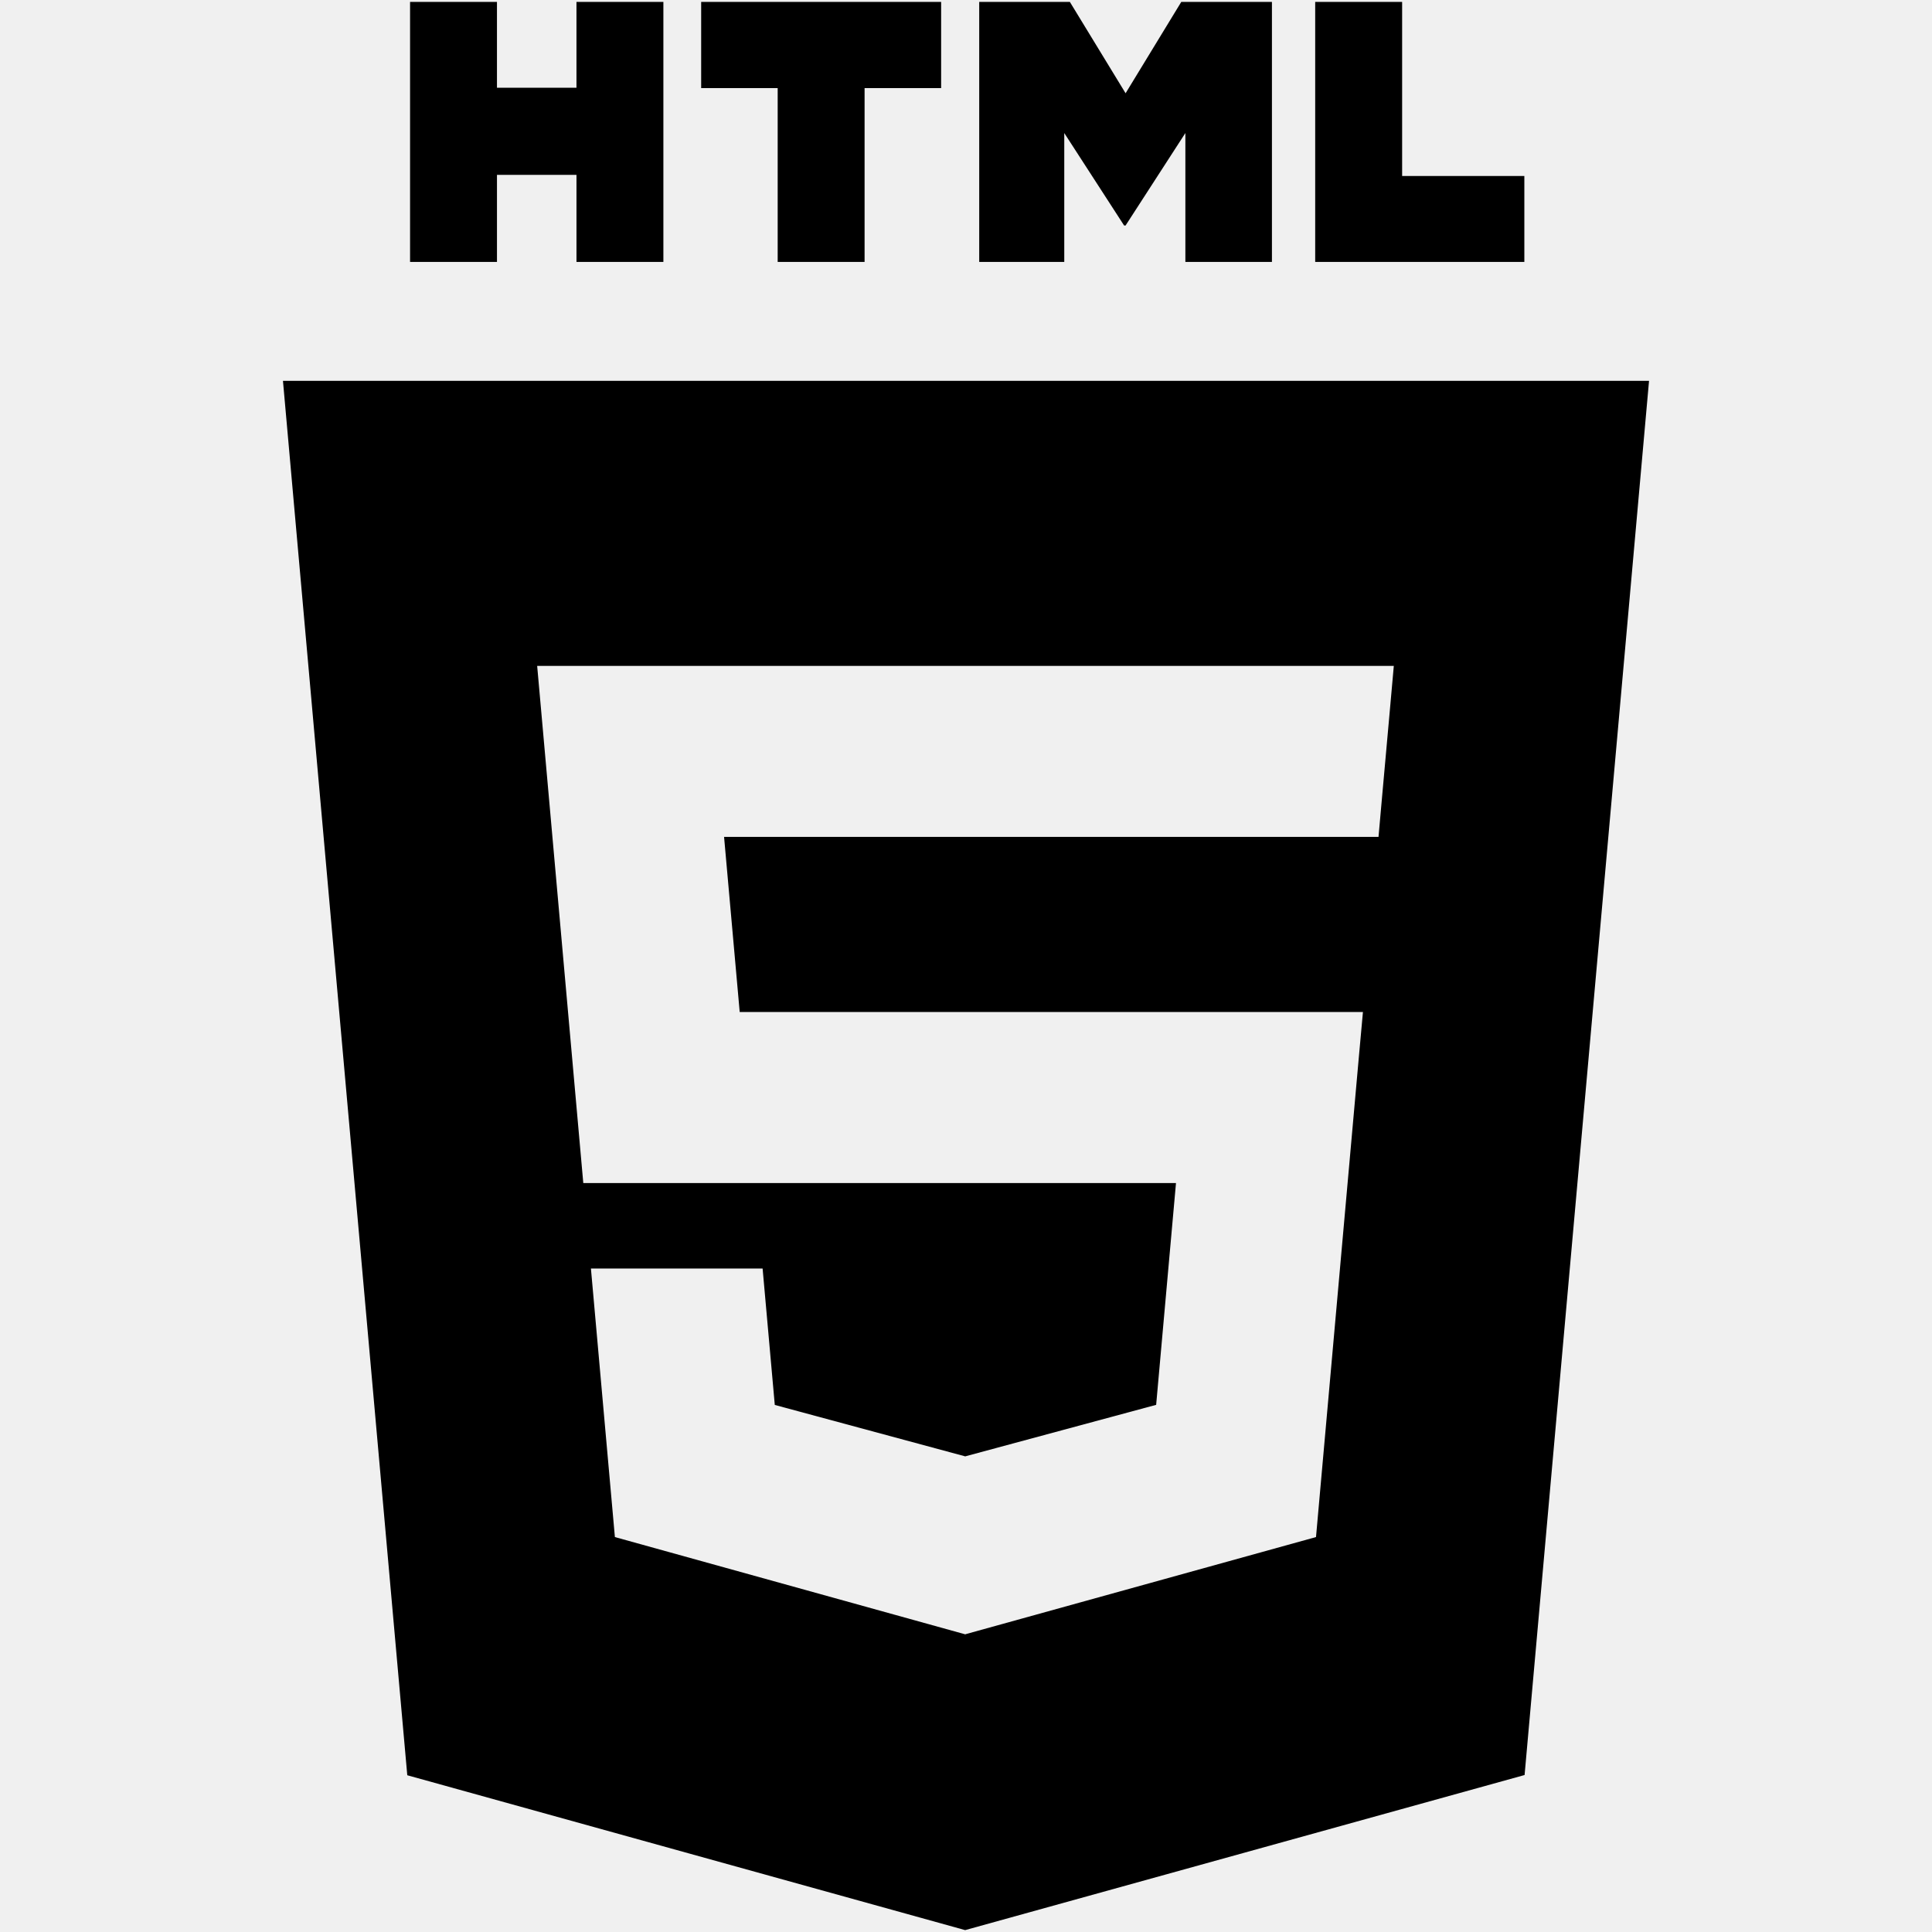
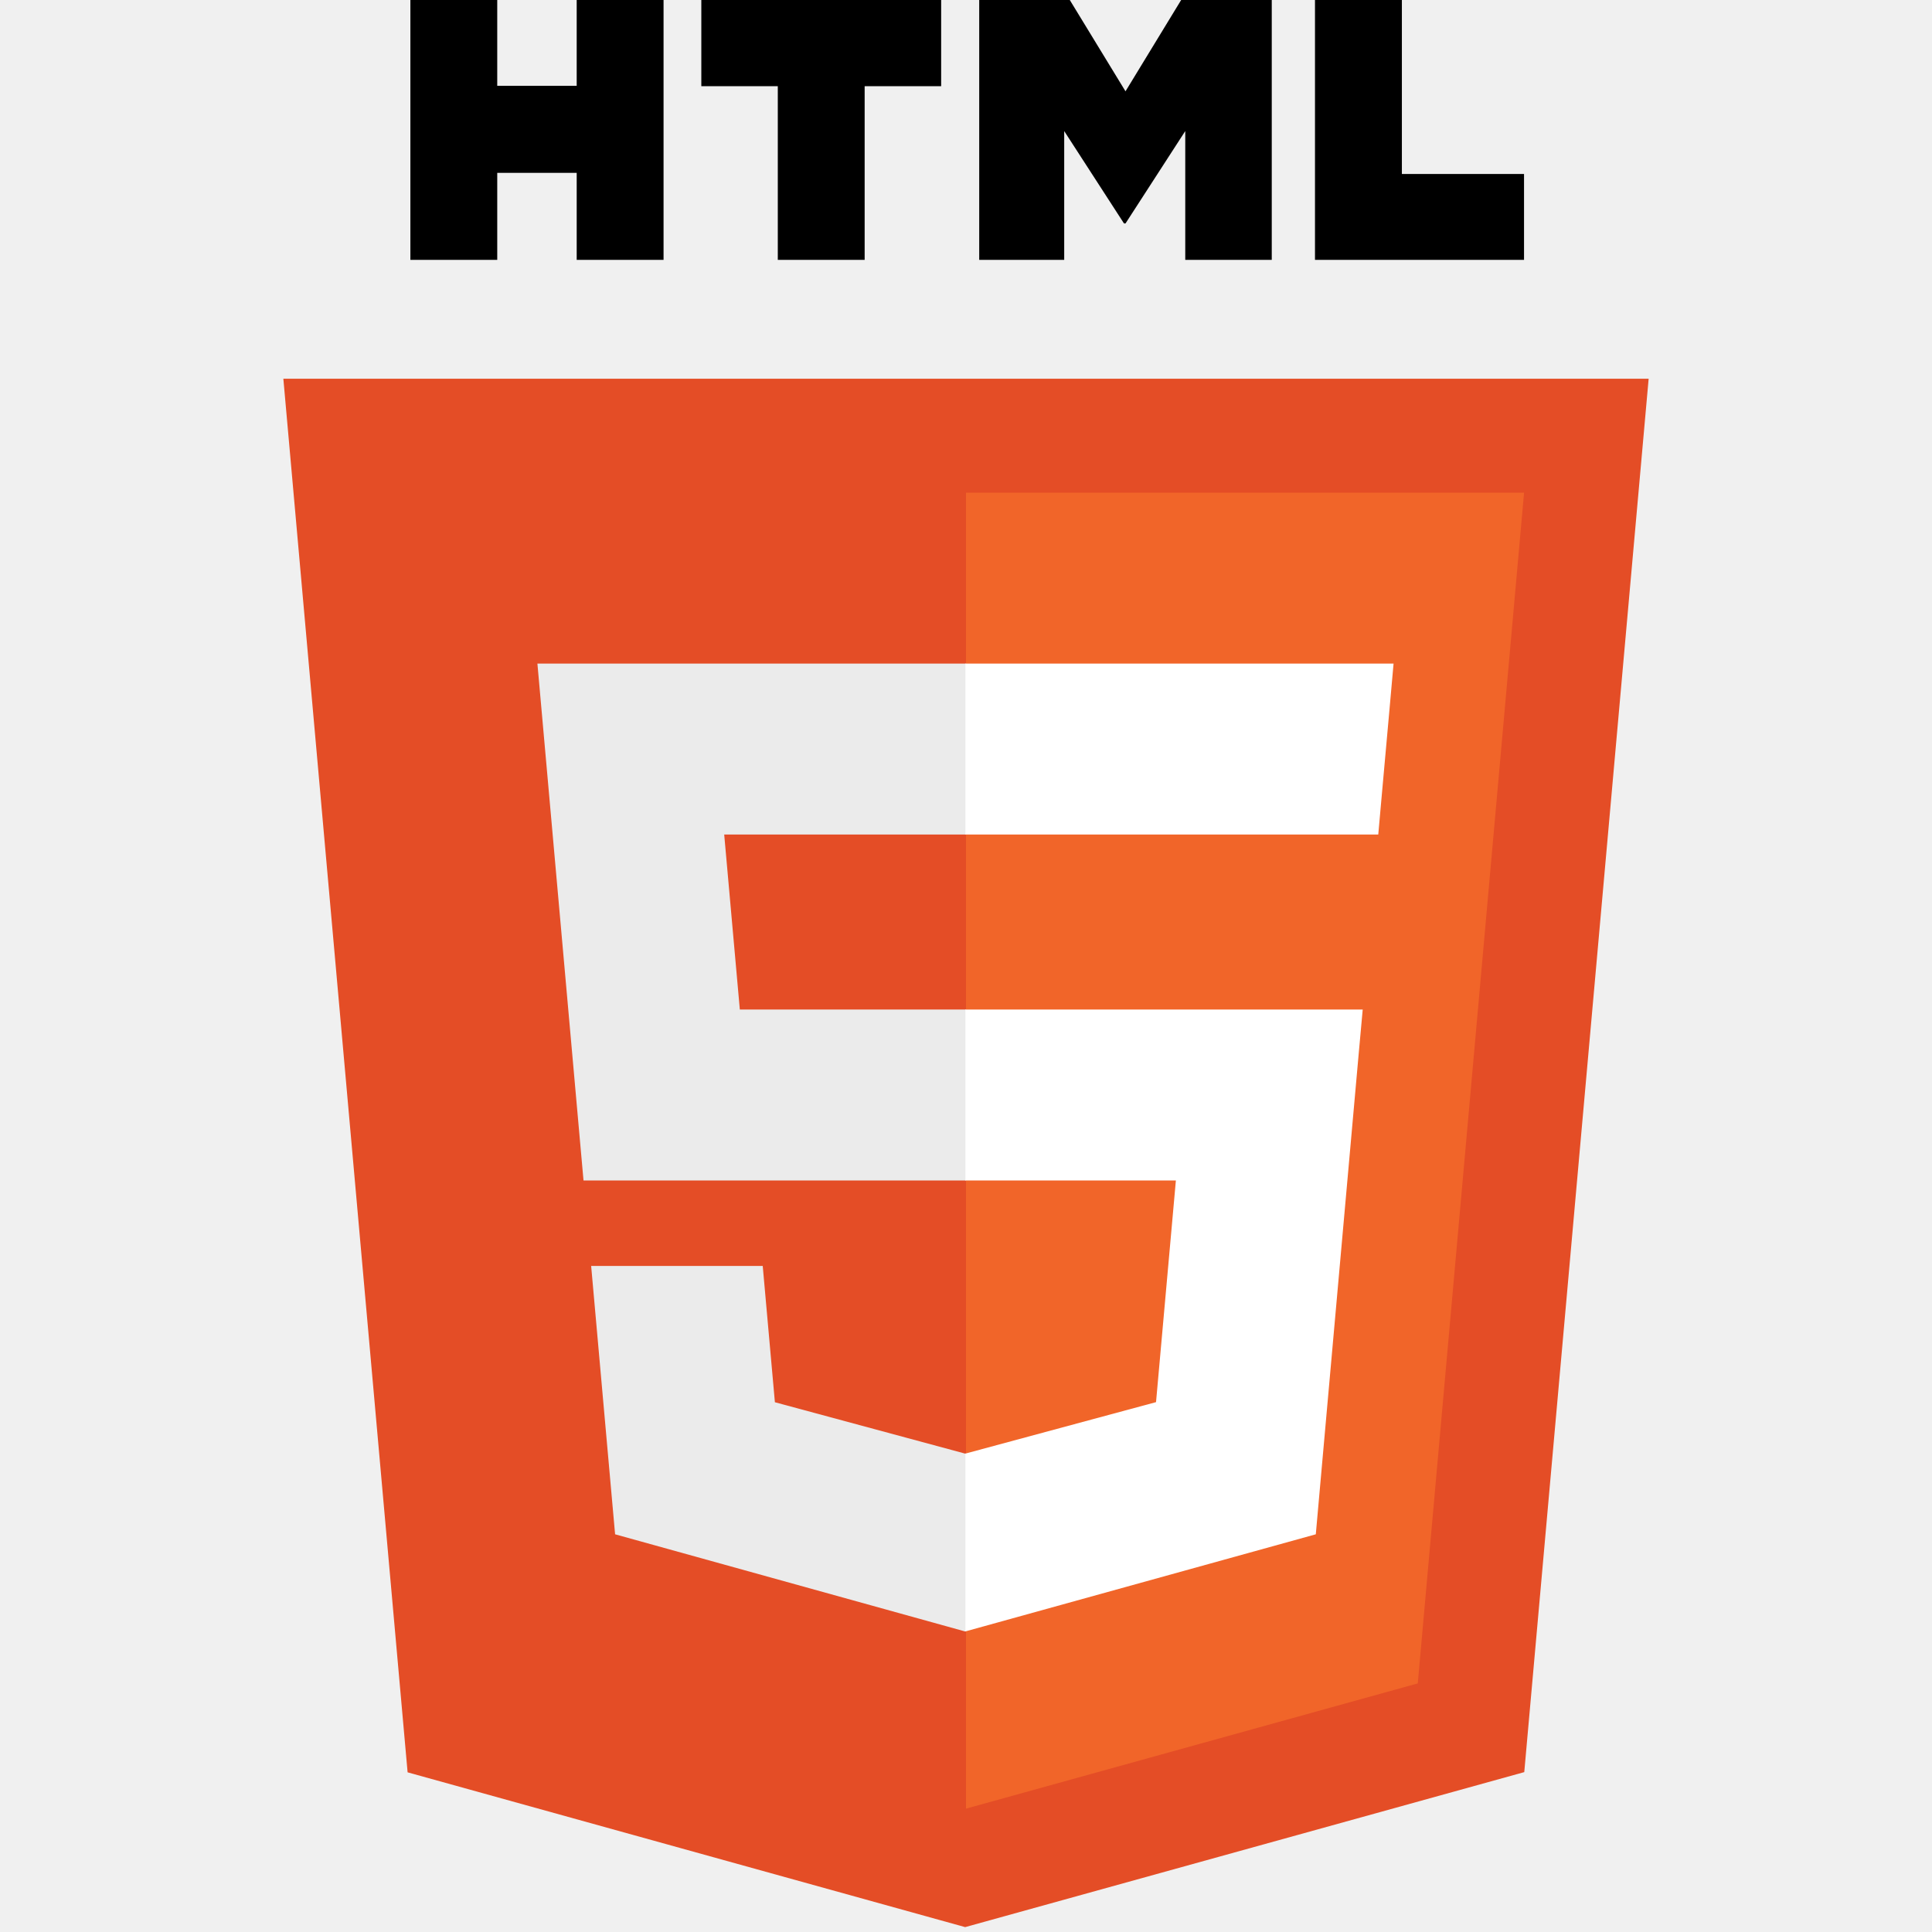
- <svg xmlns="http://www.w3.org/2000/svg" fill="#000000" version="1.1" width="800px" height="800px" viewBox="0 0 512 512" enable-background="new 0 0 512 512" xml:space="preserve">
-   <g id="c133de6af664cd4f011a55de6b000d0b">
-     <path display="inline" d="M108.669,0.501h23.032v22.756h21.069V0.501h23.034V69.41h-23.032V46.334h-21.069V69.41h-23.032V0.501   H108.669z M206.091,23.353h-20.275V0.501h63.594v22.852h-20.285V69.41h-23.032V23.353H206.091z M259.502,0.501h24.02l14.771,24.213   l14.759-24.213h24.023V69.41h-22.938V35.256l-15.845,24.5h-0.395l-15.856-24.5V69.41h-22.539V0.501z M348.54,0.501h23.038v46.133   h32.391V69.41H348.54V0.501z M74.987,100.926l32.946,369.533l147.844,41.04L404.031,470.4l32.981-369.475H74.987z M368.289,188.62   l-2.063,22.977l-0.906,10.188h-0.149H256h-0.158h-63.956l4.142,46.407h59.814H256h92.98h12.214l-1.106,12.172l-10.65,119.32   l-0.682,7.652L256,433.045v0.008l-0.208,0.059l-92.839-25.774l-6.351-71.161h20.97h24.527l3.227,36.146l50.474,13.632l0.042-0.013   v-0.004l50.551-13.64l5.257-58.781H256h-0.158H154.578L143.439,188.62l-1.085-12.157h113.488H256h113.374L368.289,188.62z">
- 
- </path>
-   </g>
+ <svg xmlns="http://www.w3.org/2000/svg" width="80px" height="80px" viewBox="-52.5 0 361 361" preserveAspectRatio="xMinYMin meet">
+   <path d="M255.555 70.766l-23.241 260.36-104.47 28.962-104.182-28.922L.445 70.766h255.11z" fill="#E44D26" />
+   <path d="M128 337.95l84.417-23.403 19.86-222.49H128V337.95z" fill="#F16529" />
+   <path d="M82.82 155.932H128v-31.937H47.917l.764 8.568 7.85 88.01H128v-31.937H85.739l-2.919-32.704zM90.018 236.542h-32.06l4.474 50.146 65.421 18.16.147-.04V271.58l-.14.037-35.568-9.604-2.274-25.471z" fill="#EBEBEB" />
+   <path d="M24.18 0h16.23v16.035h14.847V0h16.231v48.558h-16.23v-16.26H40.411v16.26h-16.23V0zM92.83 16.103H78.544V0h44.814v16.103h-14.295v32.455h-16.23V16.103h-.001zM130.47 0h16.923l10.41 17.062L168.203 0h16.93v48.558h-16.164V24.49l-11.166 17.265h-.28L146.35 24.49v24.068h-15.88V0zM193.21 0h16.235v32.508h22.824v16.05h-39.06V0z" />
+   <path d="M127.89 220.573h39.327l-3.708 41.42-35.62 9.614v33.226l65.473-18.145.48-5.396 7.506-84.08.779-8.576H127.89v31.937zM127.89 155.854v.078h77.143l.64-7.178 1.456-16.191.763-8.568H127.89v31.86z" fill="#FFF" />
</svg>
